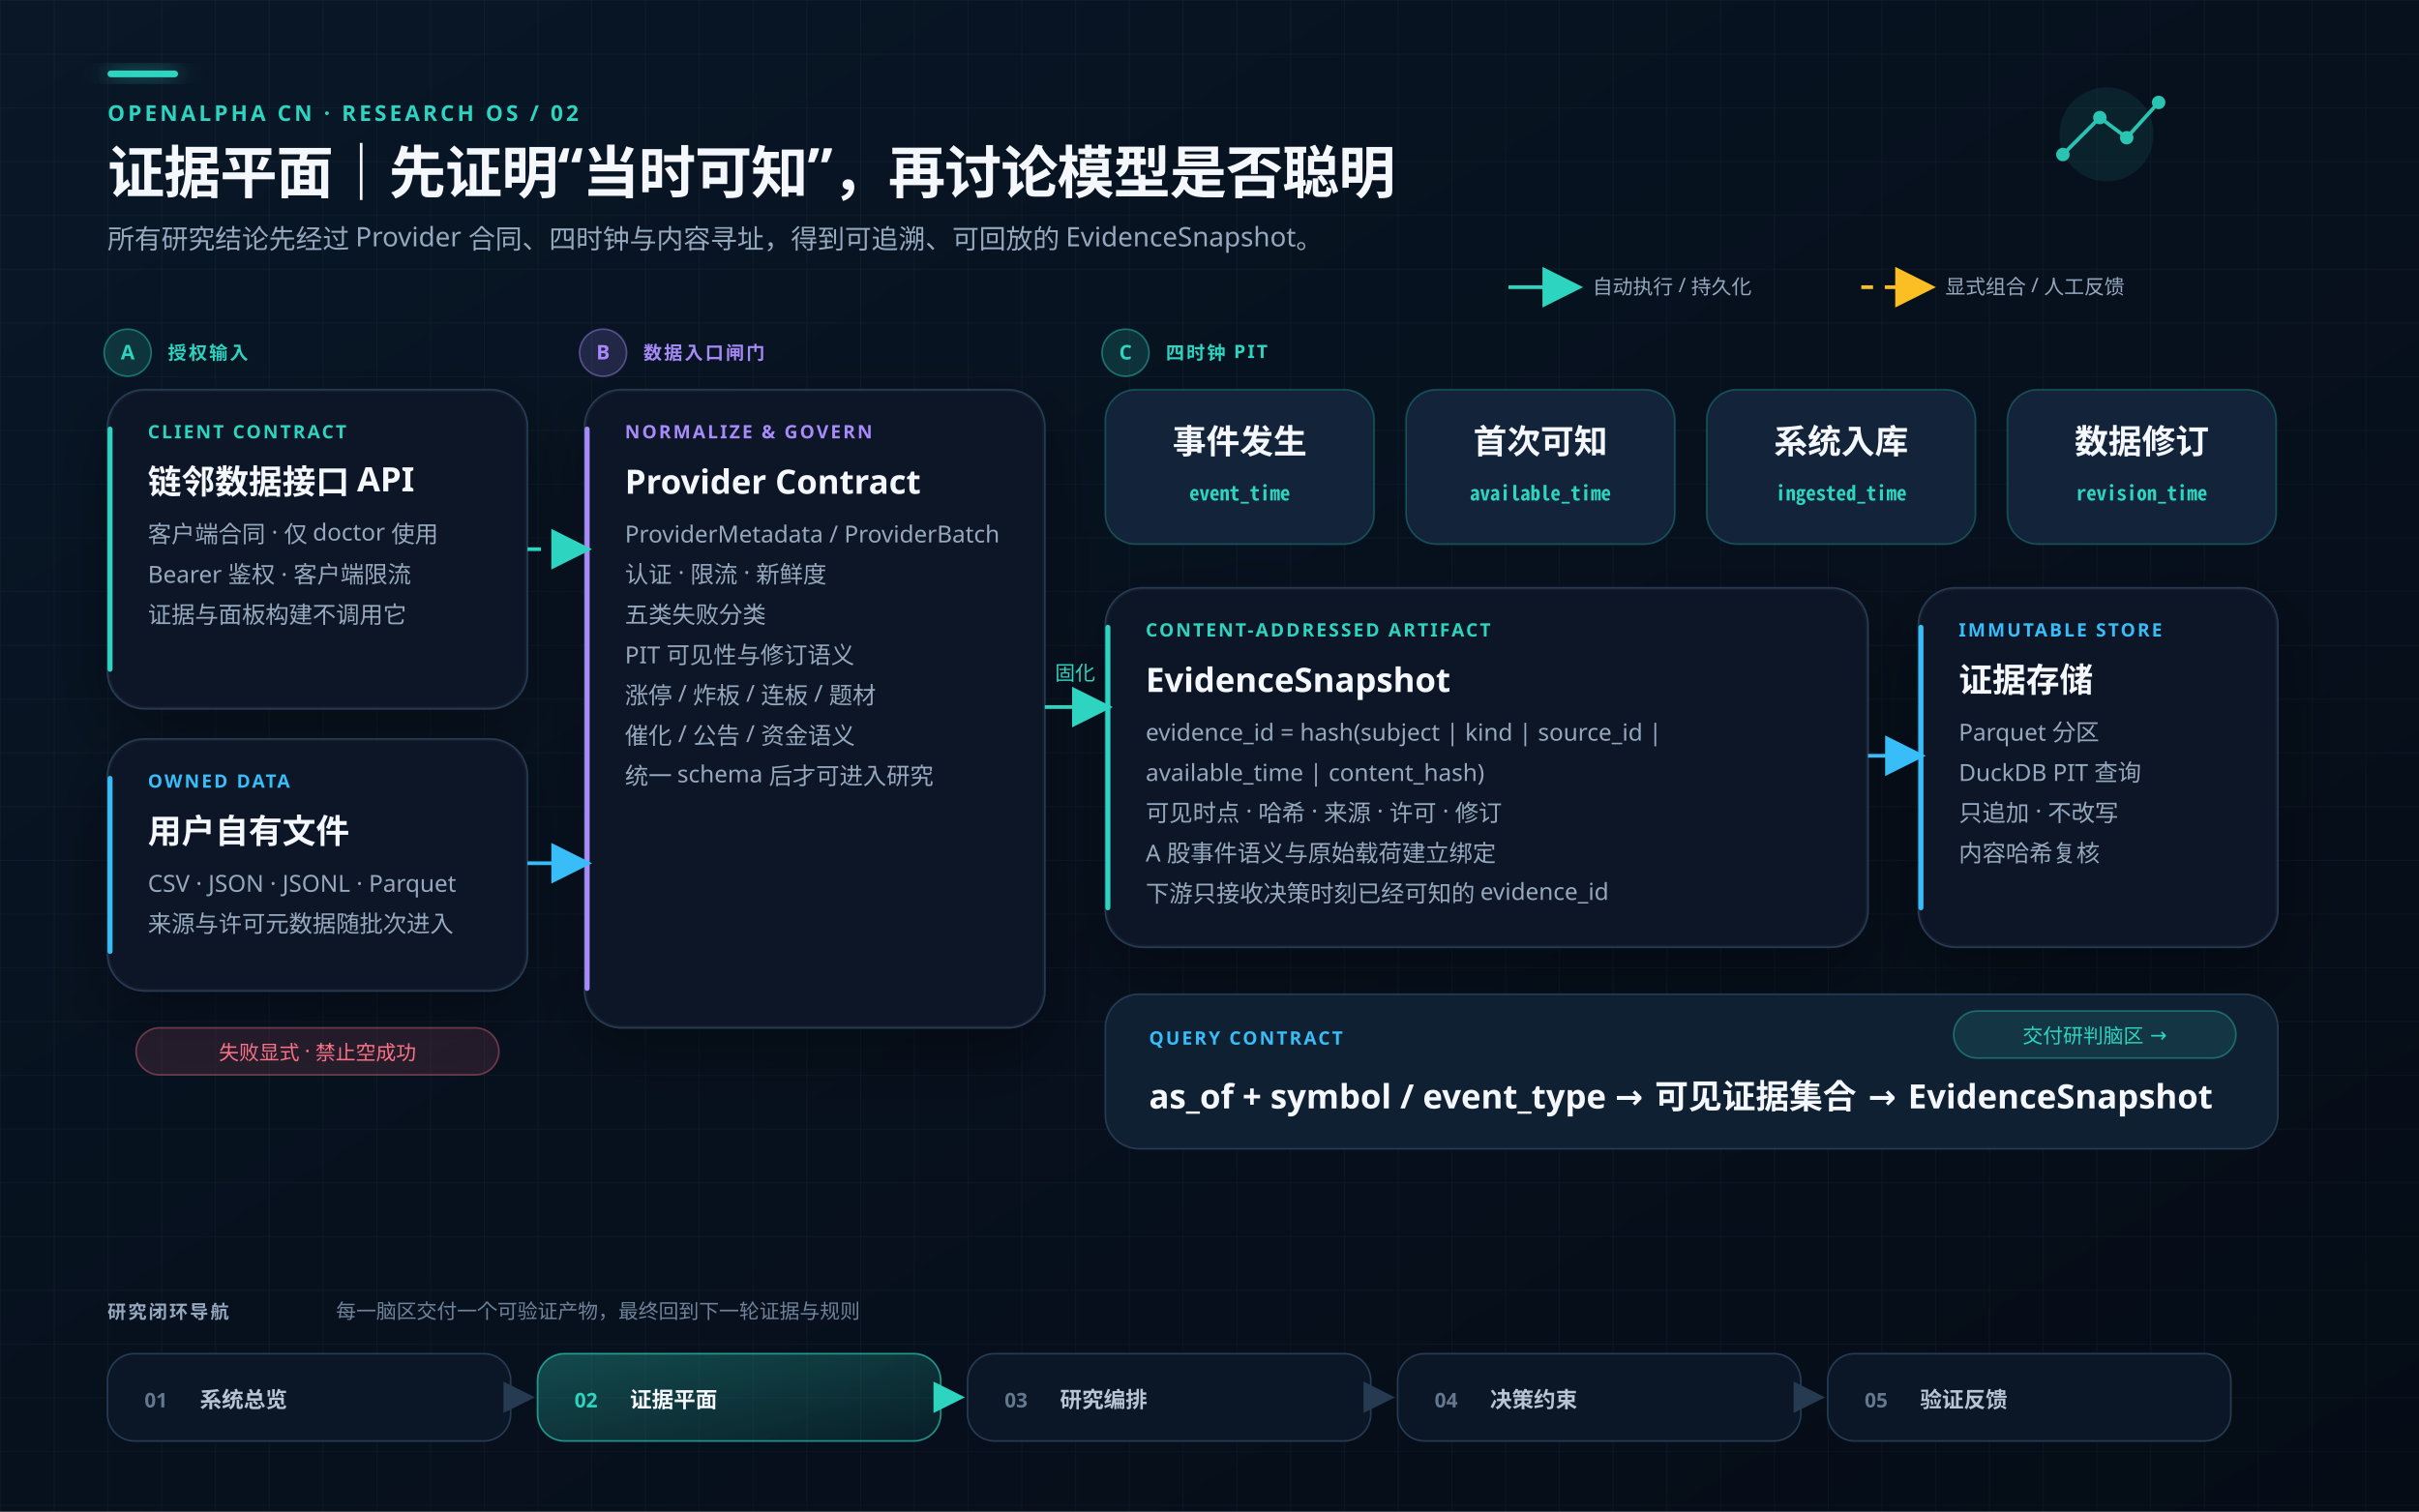
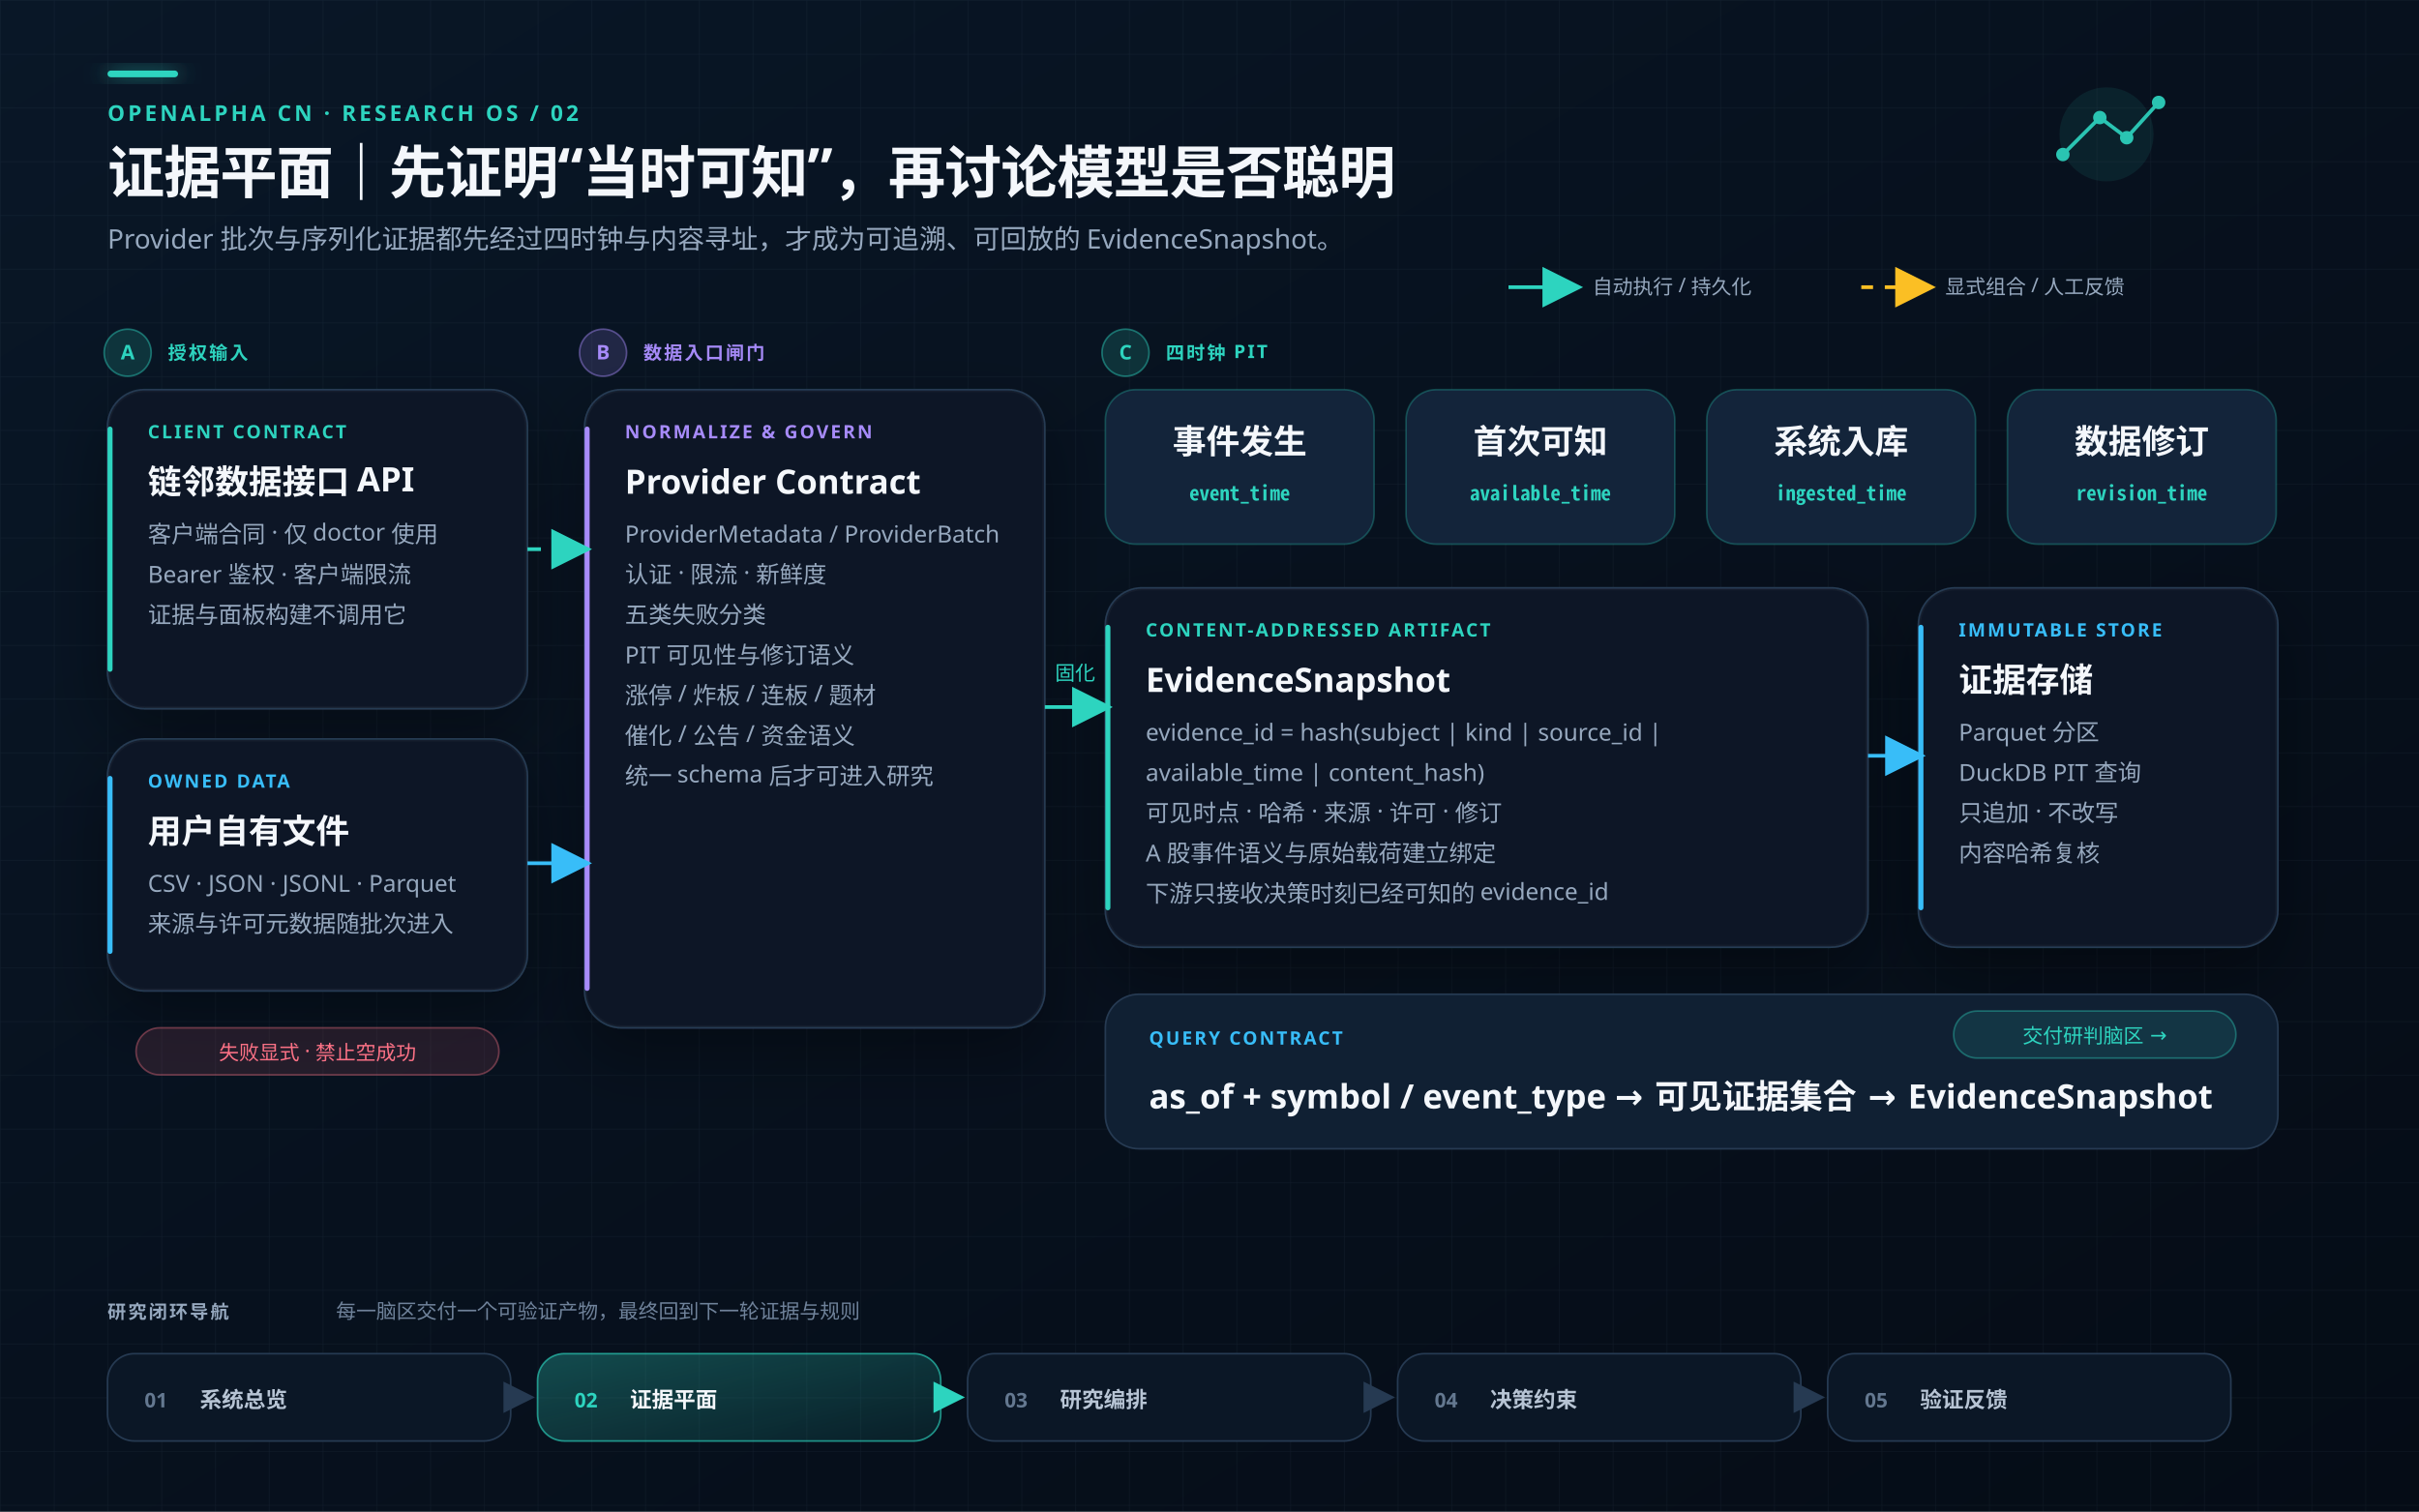
<svg xmlns="http://www.w3.org/2000/svg" width="1440" height="900" viewBox="0 0 1440 900" role="img" aria-labelledby="title desc">
  <defs>
    <linearGradient id="bgGradient" x1="0" y1="0" x2="1" y2="1">
      <stop offset="0" stop-color="#091727" />
      <stop offset=".48" stop-color="#07111E" />
      <stop offset="1" stop-color="#050C16" />
    </linearGradient>
    <radialGradient id="ambient" cx="0" cy="0" r="1" gradientTransform="translate(1160 40) rotate(135) scale(600 420)">
      <stop offset="0" stop-color="#2DD4BF" stop-opacity=".16" />
      <stop offset=".62" stop-color="#2DD4BF" stop-opacity=".025" />
      <stop offset="1" stop-color="#2DD4BF" stop-opacity="0" />
    </radialGradient>
    <linearGradient id="activeNav" x1="0" y1="0" x2="1" y2="1">
      <stop offset="0" stop-color="#2DD4BF" stop-opacity=".30" />
      <stop offset="1" stop-color="#2DD4BF" stop-opacity=".08" />
    </linearGradient>
    <filter id="shadow" x="-20%" y="-20%" width="150%" height="170%">
      <feDropShadow dx="0" dy="16" stdDeviation="20" flood-color="#000000" flood-opacity=".34" />
    </filter>
    <filter id="softGlow" x="-100%" y="-100%" width="300%" height="300%">
      <feGaussianBlur stdDeviation="7" result="blur" />
      <feMerge>
        <feMergeNode in="blur" />
        <feMergeNode in="SourceGraphic" />
      </feMerge>
    </filter>
    <pattern id="grid" width="32" height="32" patternUnits="userSpaceOnUse">
      <path d="M32 0H0V32" fill="none" stroke="#6D87A3" stroke-width=".55" opacity=".12" />
    </pattern>
    <marker id="arrow" markerWidth="11" markerHeight="11" refX="9" refY="5.5" orient="auto" markerUnits="strokeWidth">
      <path d="M0 0L11 5.5L0 11Z" fill="context-stroke" />
    </marker>
    <style>
      text { font-family: Geist, "Plus Jakarta Sans", "Noto Sans SC", "Microsoft YaHei", sans-serif; }
      .eyebrow { font-size: 13px; font-weight: 760; letter-spacing: 1.8px; }
      .title { font-size: 34px; font-weight: 760; letter-spacing: -.5px; }
      .subtitle { font-size: 16px; font-weight: 480; }
      .micro { font-size: 11px; font-weight: 760; letter-spacing: 1.25px; }
      .cardTitle { font-size: 20px; font-weight: 720; }
      .body { font-size: 14px; font-weight: 490; }
      .small { font-size: 12px; font-weight: 520; }
      .mono { font-size: 12px; font-weight: 680; font-family: Geist Mono, "Noto Sans Mono CJK SC", monospace; }
      .metric { font-size: 28px; font-weight: 780; letter-spacing: -.5px; }
      .nav { font-size: 13px; font-weight: 680; }
      .navNum { font-size: 12px; font-weight: 800; }
    </style>
  </defs>
  <rect width="1440" height="900" fill="#07111E" />
  <rect width="1440" height="900" fill="url(#bgGradient)" />
  <rect width="1440" height="900" fill="url(#ambient)" />
  <rect width="1440" height="900" fill="url(#grid)" />
  <rect x="64" y="42" width="42" height="4" rx="2" fill="#2DD4BF" filter="url(#softGlow)" />
  <text x="64" y="72" class="eyebrow" fill="#2DD4BF">OPENALPHA CN · RESEARCH OS / 02</text>
  <text x="64" y="115" class="title" fill="#F4F7FB">证据平面｜先证明“当时可知”，再讨论模型是否聪明</text>
-   <text x="64" y="148" class="subtitle" fill="#96A8BE">所有研究结论先经过 Provider 合同、四时钟与内容寻址，得到可追溯、可回放的 EvidenceSnapshot。</text>
+   <text x="64" y="148" class="subtitle" fill="#96A8BE">Provider 批次与序列化证据都先经过四时钟与内容寻址，才成为可追溯、可回放的 EvidenceSnapshot。</text>
  <g transform="translate(1210 50)" opacity=".92">
    <circle cx="44" cy="30" r="28" fill="#2DD4BF" opacity=".09" />
    <path d="M18 42L40 20L56 32L75 11" fill="none" stroke="#2DD4BF" stroke-width="2.2" />
    <circle cx="18" cy="42" r="4" fill="#2DD4BF" />
    <circle cx="40" cy="20" r="4" fill="#2DD4BF" />
    <circle cx="56" cy="32" r="4" fill="#2DD4BF" />
    <circle cx="75" cy="11" r="4" fill="#2DD4BF" />
  </g>
  <line x1="898" y1="171" x2="938" y2="171" stroke="#2DD4BF" stroke-width="2.2" marker-end="url(#arrow)" />
  <text x="948" y="175" class="small" fill="#96A8BE" text-anchor="start" opacity="1">自动执行 / 持久化</text>
  <line x1="1108" y1="171" x2="1148" y2="171" stroke="#FBBF24" stroke-width="2.2" stroke-dasharray="7 7" marker-end="url(#arrow)" />
  <text x="1158" y="175" class="small" fill="#96A8BE" text-anchor="start" opacity="1">显式组合 / 人工反馈</text>
  <circle cx="76" cy="210" r="14" fill="#2DD4BF" fill-opacity=".16" stroke="#2DD4BF" stroke-opacity=".45" />
  <text x="76" y="214" class="navNum" fill="#2DD4BF" text-anchor="middle" opacity="1">A</text>
  <text x="100" y="214" class="micro" fill="#2DD4BF" text-anchor="start" opacity="1">授权输入</text>
  <rect x="64" y="232" width="250" height="190" rx="22" fill="#0C1928" stroke="#263A52" filter="url(#shadow)" />
  <rect x="65" y="233" width="248" height="188" rx="21" fill="none" stroke="#FFFFFF" stroke-opacity=".035" />
  <rect x="64" y="254" width="3" height="146" rx="1.5" fill="#2DD4BF" />
  <text x="88" y="261" class="micro" fill="#2DD4BF" text-anchor="start" opacity="1">CLIENT CONTRACT</text>
  <text x="88" y="294" class="cardTitle" fill="#F4F7FB" text-anchor="start" opacity="1">链邻数据接口 API</text>
  <text x="88" y="323" class="body" fill="#96A8BE" text-anchor="start" opacity="1">客户端合同 · 仅 doctor 使用</text>
  <text x="88" y="347" class="body" fill="#96A8BE" text-anchor="start" opacity="1">Bearer 鉴权 · 客户端限流</text>
  <text x="88" y="371" class="body" fill="#96A8BE" text-anchor="start" opacity="1">证据与面板构建不调用它</text>
  <rect x="64" y="440" width="250" height="150" rx="22" fill="#0C1928" stroke="#263A52" filter="url(#shadow)" />
  <rect x="65" y="441" width="248" height="148" rx="21" fill="none" stroke="#FFFFFF" stroke-opacity=".035" />
  <rect x="64" y="462" width="3" height="106" rx="1.5" fill="#38BDF8" />
  <text x="88" y="469" class="micro" fill="#38BDF8" text-anchor="start" opacity="1">OWNED DATA</text>
  <text x="88" y="502" class="cardTitle" fill="#F4F7FB" text-anchor="start" opacity="1">用户自有文件</text>
  <text x="88" y="531" class="body" fill="#96A8BE" text-anchor="start" opacity="1">CSV · JSON · JSONL · Parquet</text>
  <text x="88" y="555" class="body" fill="#96A8BE" text-anchor="start" opacity="1">来源与许可元数据随批次进入</text>
  <rect x="81" y="612" width="216" height="28" rx="14" fill="#FB7185" fill-opacity="0.12" stroke="#FB7185" stroke-opacity=".38" />
  <text x="189.0" y="631" class="small" fill="#FB7185" text-anchor="middle" opacity="1">失败显式 · 禁止空成功</text>
  <circle cx="359" cy="210" r="14" fill="#A78BFA" fill-opacity=".16" stroke="#A78BFA" stroke-opacity=".45" />
  <text x="359" y="214" class="navNum" fill="#A78BFA" text-anchor="middle" opacity="1">B</text>
  <text x="383" y="214" class="micro" fill="#A78BFA" text-anchor="start" opacity="1">数据入口闸门</text>
  <rect x="348" y="232" width="274" height="380" rx="22" fill="#0C1928" stroke="#263A52" filter="url(#shadow)" />
  <rect x="349" y="233" width="272" height="378" rx="21" fill="none" stroke="#FFFFFF" stroke-opacity=".035" />
  <rect x="348" y="254" width="3" height="336" rx="1.5" fill="#A78BFA" />
  <text x="372" y="261" class="micro" fill="#A78BFA" text-anchor="start" opacity="1">NORMALIZE &amp; GOVERN</text>
  <text x="372" y="294" class="cardTitle" fill="#F4F7FB" text-anchor="start" opacity="1">Provider Contract</text>
  <text x="372" y="323" class="body" fill="#96A8BE" text-anchor="start" opacity="1">ProviderMetadata / ProviderBatch</text>
  <text x="372" y="347" class="body" fill="#96A8BE" text-anchor="start" opacity="1">认证 · 限流 · 新鲜度</text>
  <text x="372" y="371" class="body" fill="#96A8BE" text-anchor="start" opacity="1">五类失败分类</text>
  <text x="372" y="395" class="body" fill="#96A8BE" text-anchor="start" opacity="1">PIT 可见性与修订语义</text>
  <text x="372" y="419" class="body" fill="#96A8BE" text-anchor="start" opacity="1">涨停 / 炸板 / 连板 / 题材</text>
  <text x="372" y="443" class="body" fill="#96A8BE" text-anchor="start" opacity="1">催化 / 公告 / 资金语义</text>
  <text x="372" y="467" class="body" fill="#96A8BE" text-anchor="start" opacity="1">统一 schema 后才可进入研究</text>
  <path d="M314 327L348 327" fill="none" stroke="#2DD4BF" stroke-width="2.2" stroke-dasharray="8 8" marker-end="url(#arrow)" />
  <path d="M314 514L348 514" fill="none" stroke="#38BDF8" stroke-width="2.2" marker-end="url(#arrow)" />
  <circle cx="670" cy="210" r="14" fill="#2DD4BF" fill-opacity=".16" stroke="#2DD4BF" stroke-opacity=".45" />
  <text x="670" y="214" class="navNum" fill="#2DD4BF" text-anchor="middle" opacity="1">C</text>
  <text x="694" y="214" class="micro" fill="#2DD4BF" text-anchor="start" opacity="1">四时钟 PIT</text>
  <rect x="658" y="232" width="160" height="92" rx="18" fill="#13243A" stroke="#2DD4BF" stroke-opacity=".28" />
  <text x="738" y="270" class="cardTitle" fill="#F4F7FB" text-anchor="middle" opacity="1">事件发生</text>
  <text x="738" y="298" class="mono" fill="#2DD4BF" text-anchor="middle" opacity="1">event_time</text>
  <rect x="837" y="232" width="160" height="92" rx="18" fill="#13243A" stroke="#2DD4BF" stroke-opacity=".28" />
  <text x="917" y="270" class="cardTitle" fill="#F4F7FB" text-anchor="middle" opacity="1">首次可知</text>
  <text x="917" y="298" class="mono" fill="#2DD4BF" text-anchor="middle" opacity="1">available_time</text>
  <rect x="1016" y="232" width="160" height="92" rx="18" fill="#13243A" stroke="#2DD4BF" stroke-opacity=".28" />
  <text x="1096" y="270" class="cardTitle" fill="#F4F7FB" text-anchor="middle" opacity="1">系统入库</text>
  <text x="1096" y="298" class="mono" fill="#2DD4BF" text-anchor="middle" opacity="1">ingested_time</text>
  <rect x="1195" y="232" width="160" height="92" rx="18" fill="#13243A" stroke="#2DD4BF" stroke-opacity=".28" />
  <text x="1275" y="270" class="cardTitle" fill="#F4F7FB" text-anchor="middle" opacity="1">数据修订</text>
  <text x="1275" y="298" class="mono" fill="#2DD4BF" text-anchor="middle" opacity="1">revision_time</text>
  <rect x="658" y="350" width="454" height="214" rx="22" fill="#0C1928" stroke="#263A52" filter="url(#shadow)" />
  <rect x="659" y="351" width="452" height="212" rx="21" fill="none" stroke="#FFFFFF" stroke-opacity=".035" />
  <rect x="658" y="372" width="3" height="170" rx="1.5" fill="#2DD4BF" />
  <text x="682" y="379" class="micro" fill="#2DD4BF" text-anchor="start" opacity="1">CONTENT-ADDRESSED ARTIFACT</text>
  <text x="682" y="412" class="cardTitle" fill="#F4F7FB" text-anchor="start" opacity="1">EvidenceSnapshot</text>
  <text x="682" y="441" class="body" fill="#96A8BE" text-anchor="start" opacity="1">evidence_id = hash(subject | kind | source_id |</text>
  <text x="682" y="465" class="body" fill="#96A8BE" text-anchor="start" opacity="1">available_time | content_hash)</text>
  <text x="682" y="489" class="body" fill="#96A8BE" text-anchor="start" opacity="1">可见时点 · 哈希 · 来源 · 许可 · 修订</text>
  <text x="682" y="513" class="body" fill="#96A8BE" text-anchor="start" opacity="1">A 股事件语义与原始载荷建立绑定</text>
  <text x="682" y="537" class="body" fill="#96A8BE" text-anchor="start" opacity="1">下游只接收决策时刻已经可知的 evidence_id</text>
  <path d="M622 421L658 421" fill="none" stroke="#2DD4BF" stroke-width="2.2" marker-end="url(#arrow)" />
  <text x="640.0" y="405" class="small" fill="#2DD4BF" text-anchor="middle" opacity="1">固化</text>
  <rect x="1142" y="350" width="214" height="214" rx="22" fill="#0C1928" stroke="#263A52" filter="url(#shadow)" />
  <rect x="1143" y="351" width="212" height="212" rx="21" fill="none" stroke="#FFFFFF" stroke-opacity=".035" />
  <rect x="1142" y="372" width="3" height="170" rx="1.5" fill="#38BDF8" />
  <text x="1166" y="379" class="micro" fill="#38BDF8" text-anchor="start" opacity="1">IMMUTABLE STORE</text>
  <text x="1166" y="412" class="cardTitle" fill="#F4F7FB" text-anchor="start" opacity="1">证据存储</text>
  <text x="1166" y="441" class="body" fill="#96A8BE" text-anchor="start" opacity="1">Parquet 分区</text>
  <text x="1166" y="465" class="body" fill="#96A8BE" text-anchor="start" opacity="1">DuckDB PIT 查询</text>
  <text x="1166" y="489" class="body" fill="#96A8BE" text-anchor="start" opacity="1">只追加 · 不改写</text>
  <text x="1166" y="513" class="body" fill="#96A8BE" text-anchor="start" opacity="1">内容哈希复核</text>
  <path d="M1112 450L1142 450" fill="none" stroke="#38BDF8" stroke-width="2.2" marker-end="url(#arrow)" />
  <rect x="658" y="592" width="698" height="92" rx="20" fill="#102033" stroke="#263A52" />
  <text x="684" y="622" class="micro" fill="#38BDF8" text-anchor="start" opacity="1">QUERY CONTRACT</text>
  <text x="684" y="660" class="cardTitle" fill="#F4F7FB" text-anchor="start" opacity="1">as_of + symbol / event_type → 可见证据集合 → EvidenceSnapshot</text>
  <rect x="1163" y="602" width="168" height="28" rx="14" fill="#2DD4BF" fill-opacity="0.12" stroke="#2DD4BF" stroke-opacity=".38" />
  <text x="1247.0" y="621" class="small" fill="#2DD4BF" text-anchor="middle" opacity="1">交付研判脑区 →</text>
  <text x="64" y="785" class="micro" fill="#96A8BE" text-anchor="start" opacity="1">研究闭环导航</text>
  <text x="200" y="785" class="small" fill="#6F829A" text-anchor="start" opacity="1">每一脑区交付一个可验证产物，最终回到下一轮证据与规则</text>
  <rect x="64" y="806" width="240" height="52" rx="16" fill="#0B1726" stroke="#263A52" />
  <text x="86" y="838" class="navNum" fill="#647890" text-anchor="start" opacity="1">01</text>
  <text x="119" y="838" class="nav" fill="#B7C4D4" text-anchor="start" opacity="1">系统总览</text>
  <path d="M309 832H315" stroke="#263A52" stroke-width="1.7" marker-end="url(#arrow)" />
  <rect x="320" y="806" width="240" height="52" rx="16" fill="url(#activeNav)" stroke="#2DD4BF" stroke-opacity=".64" />
  <text x="342" y="838" class="navNum" fill="#2DD4BF" text-anchor="start" opacity="1">02</text>
  <text x="375" y="838" class="nav" fill="#F4F7FB" text-anchor="start" opacity="1">证据平面</text>
  <path d="M565 832H571" stroke="#2DD4BF" stroke-width="1.7" marker-end="url(#arrow)" />
  <rect x="576" y="806" width="240" height="52" rx="16" fill="#0B1726" stroke="#263A52" />
  <text x="598" y="838" class="navNum" fill="#647890" text-anchor="start" opacity="1">03</text>
  <text x="631" y="838" class="nav" fill="#B7C4D4" text-anchor="start" opacity="1">研究编排</text>
  <path d="M821 832H827" stroke="#263A52" stroke-width="1.7" marker-end="url(#arrow)" />
  <rect x="832" y="806" width="240" height="52" rx="16" fill="#0B1726" stroke="#263A52" />
  <text x="854" y="838" class="navNum" fill="#647890" text-anchor="start" opacity="1">04</text>
  <text x="887" y="838" class="nav" fill="#B7C4D4" text-anchor="start" opacity="1">决策约束</text>
  <path d="M1077 832H1083" stroke="#263A52" stroke-width="1.7" marker-end="url(#arrow)" />
  <rect x="1088" y="806" width="240" height="52" rx="16" fill="#0B1726" stroke="#263A52" />
  <text x="1110" y="838" class="navNum" fill="#647890" text-anchor="start" opacity="1">05</text>
  <text x="1143" y="838" class="nav" fill="#B7C4D4" text-anchor="start" opacity="1">验证反馈</text>
</svg>
